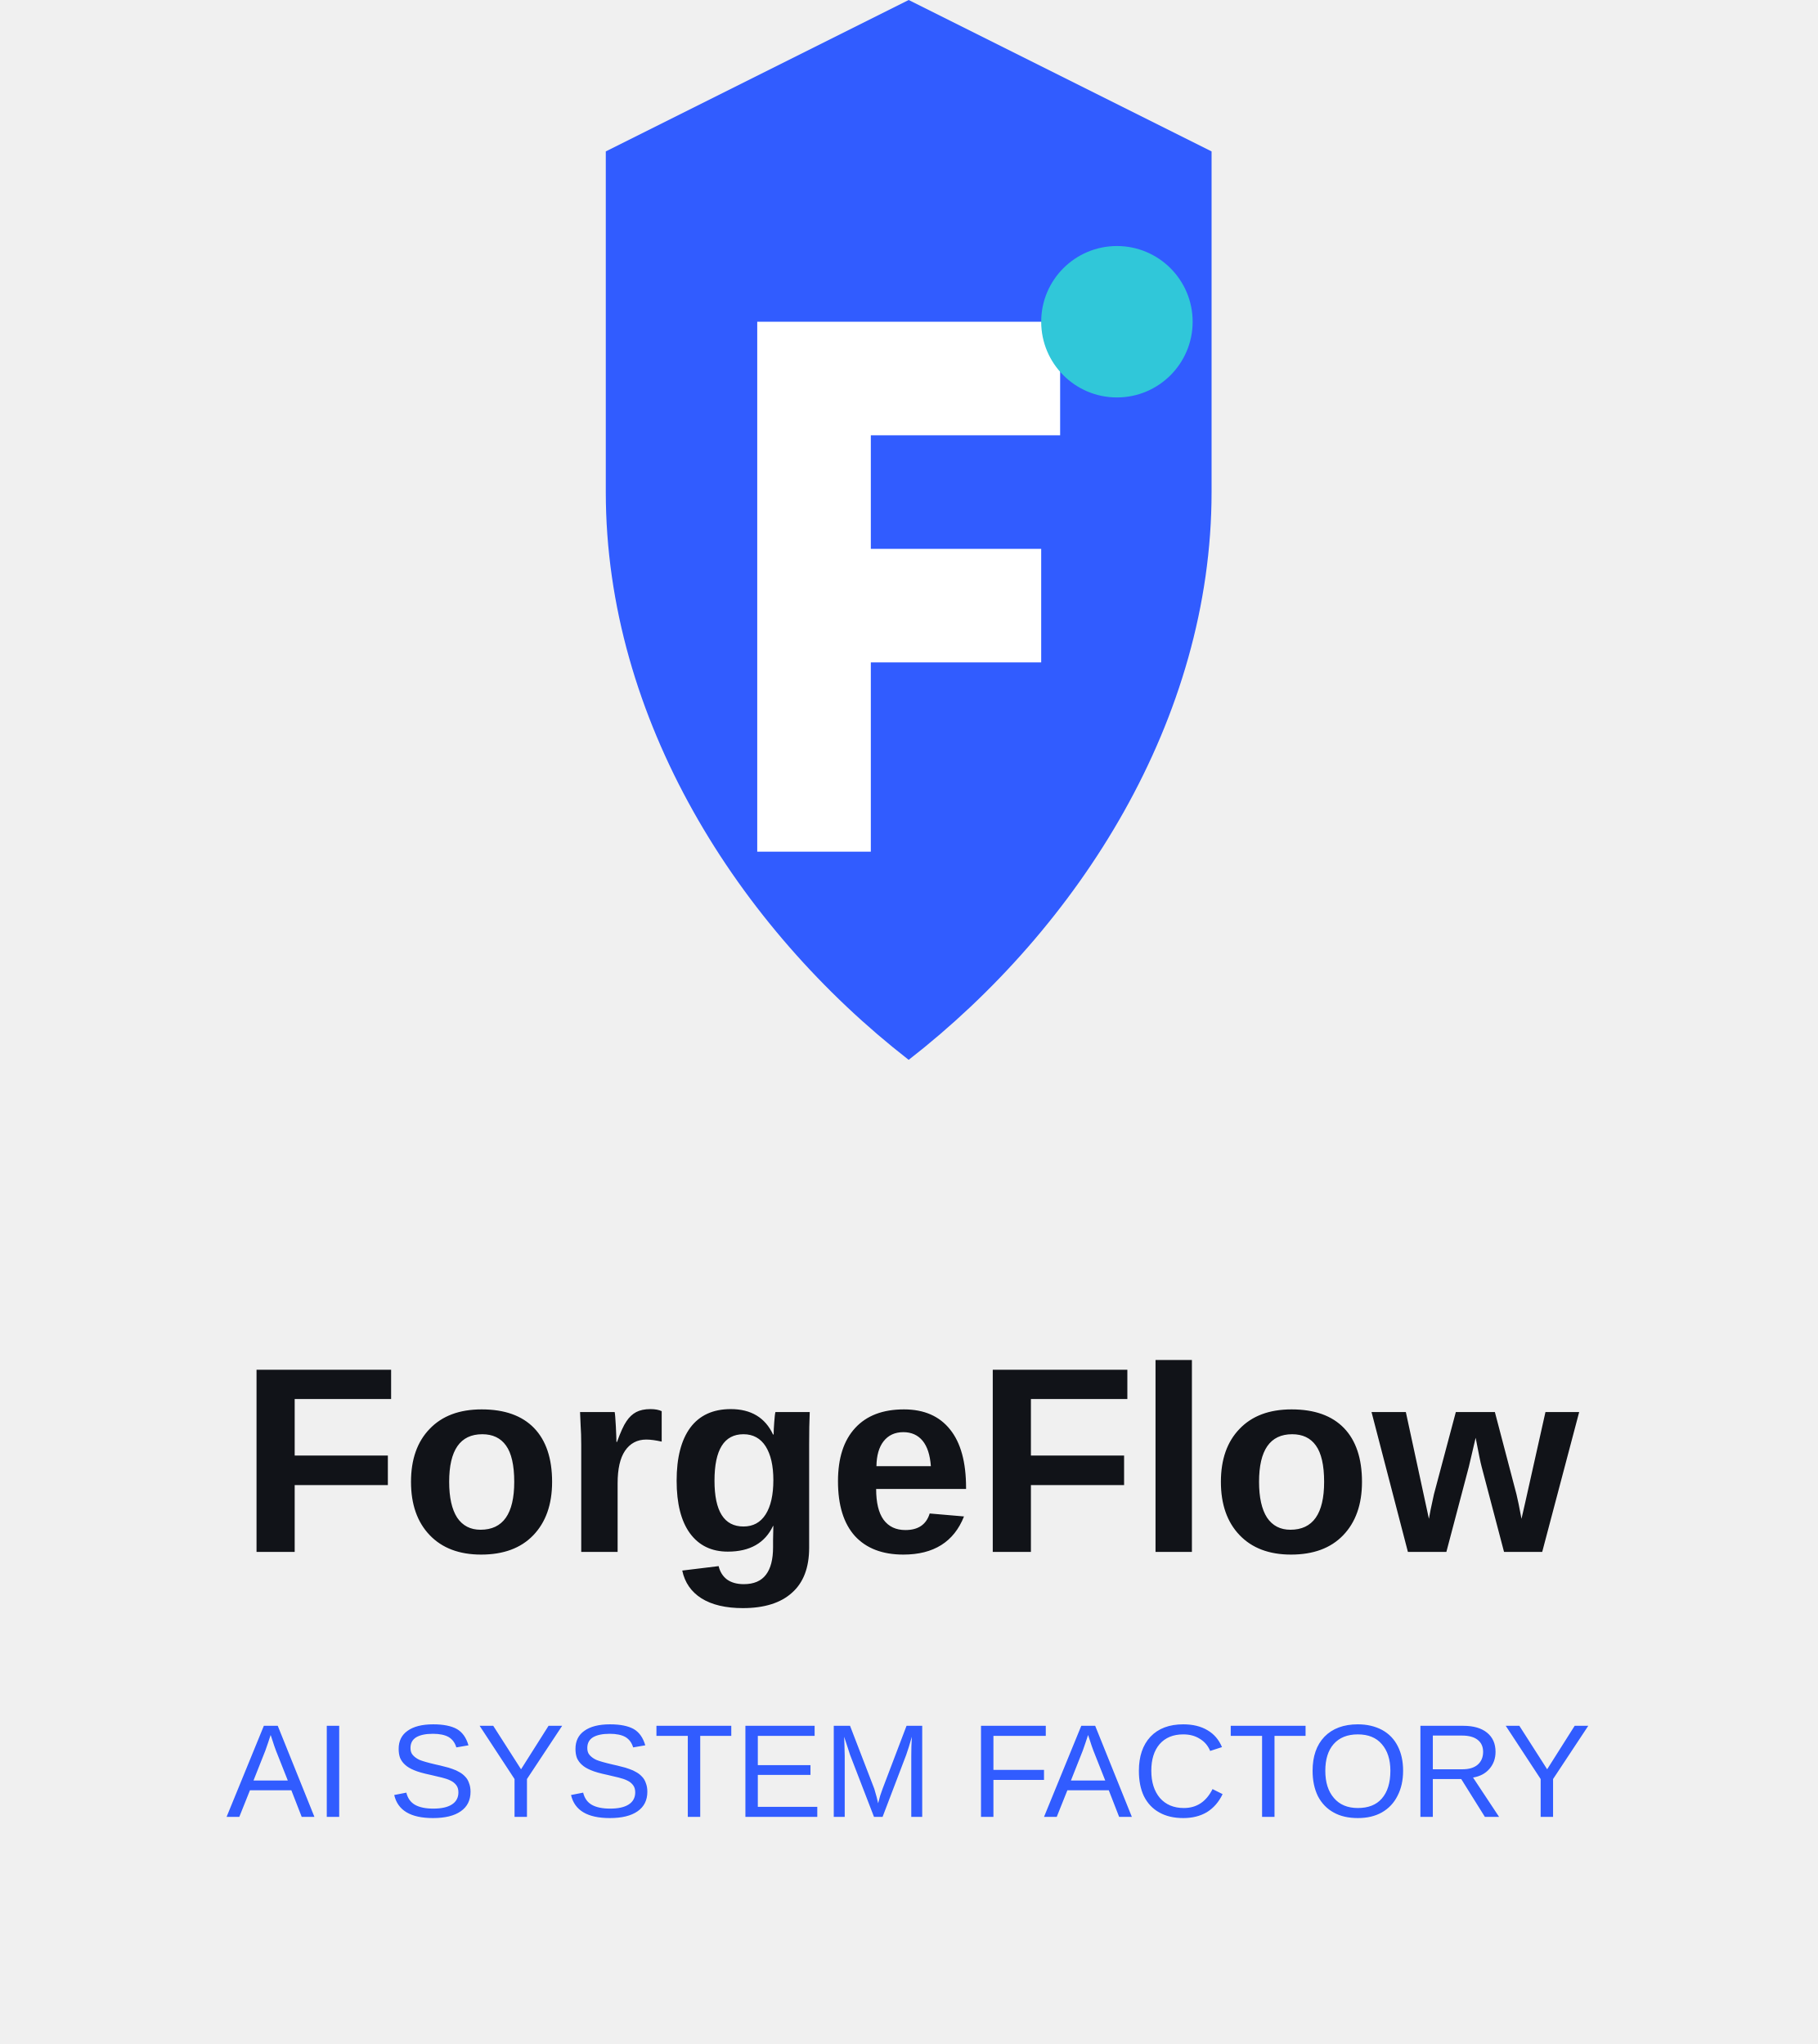
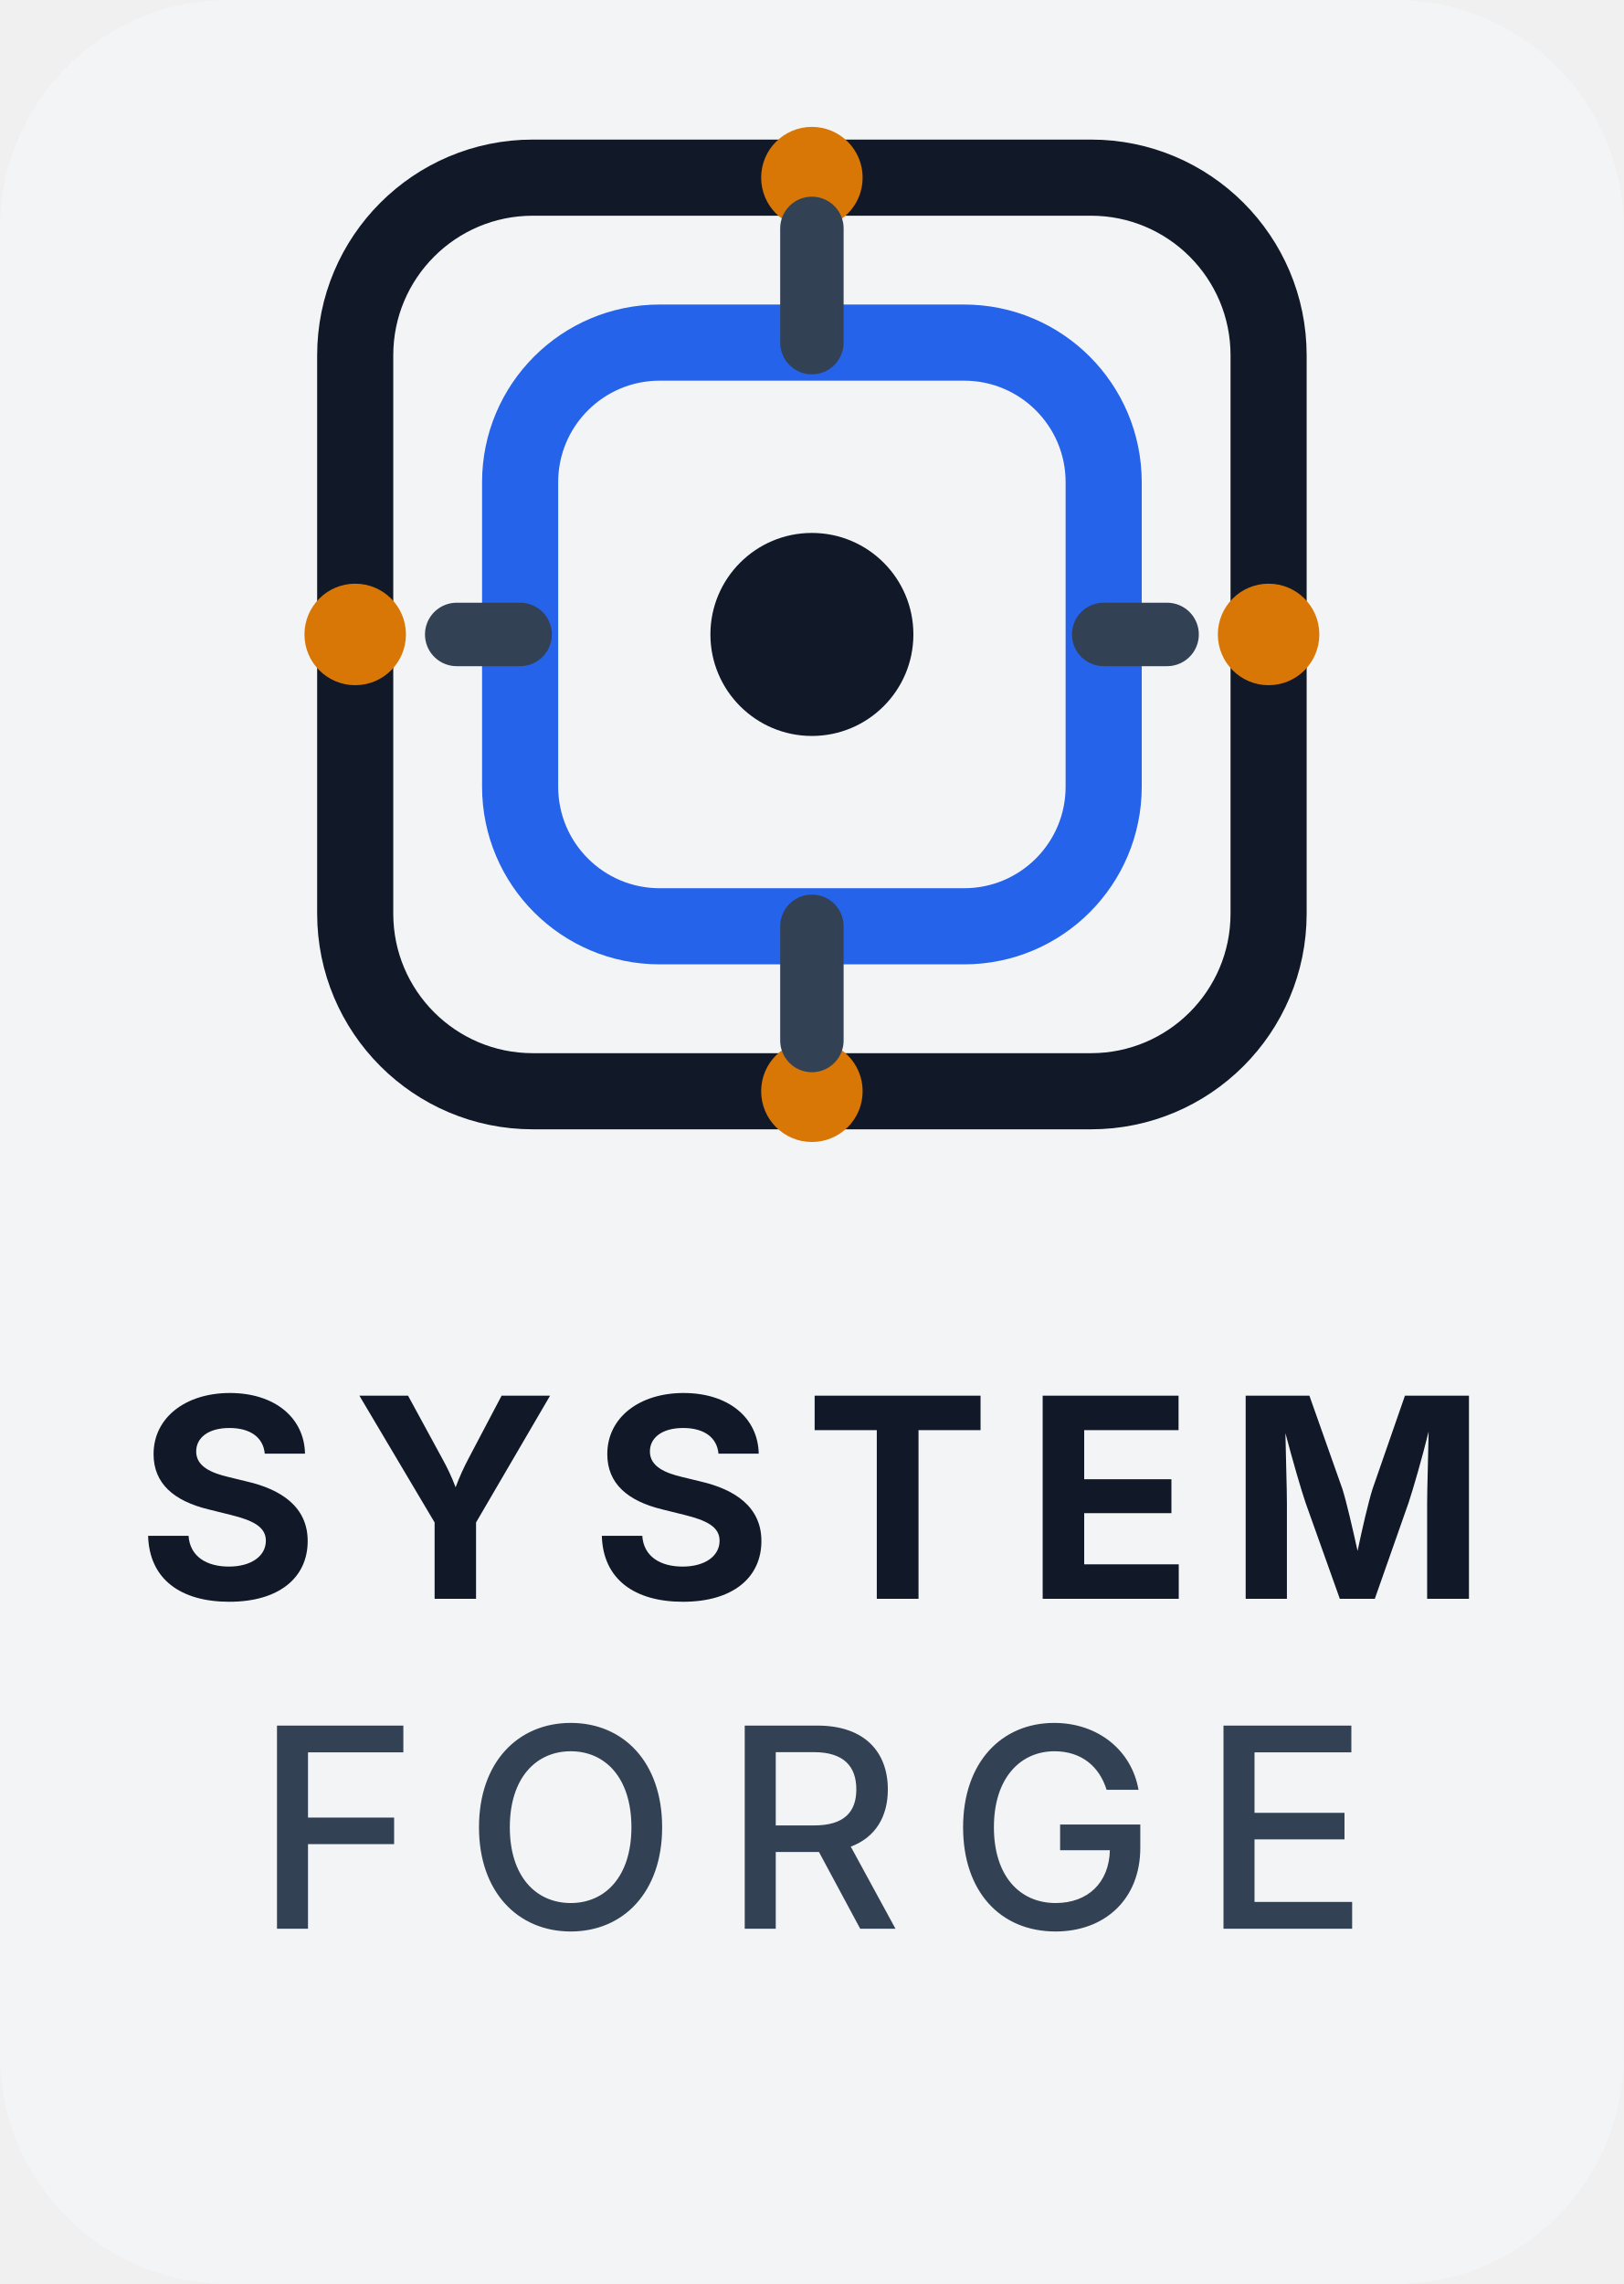
- <svg xmlns="http://www.w3.org/2000/svg" viewBox="0 0 64 108" width="96" height="108" role="img" aria-label="ForgeFlow AI">
-   <path d="M16 8 32 0l16 8v18c0 12-7 23-16 30C23 49 16 38 16 26V8Z" fill="#315CFF" />
-   <path d="M24 17h16v6H30v6h9v6h-9v10h-6V17Z" fill="#FFFFFF" />
-   <circle cx="43" cy="17" r="4" fill="#30C7D9" />
-   <text x="32" y="82" text-anchor="middle" font-family="Arial, sans-serif" font-size="14" font-weight="700" fill="#111318">ForgeFlow</text>
-   <text x="32" y="96" text-anchor="middle" font-family="Arial, sans-serif" font-size="7" fill="#315CFF">AI SYSTEM FACTORY</text>
+ <svg xmlns="http://www.w3.org/2000/svg" viewBox="0 0 256 360" role="img" aria-labelledby="title desc">
+   <rect width="256" height="360" rx="36" fill="#F3F4F6" />
+   <g transform="translate(0 28)">
+     <rect x="56" y="0" width="144" height="144" rx="28" fill="none" stroke="#111827" stroke-width="12" stroke-linejoin="round" />
+     <rect x="82" y="26" width="92" height="92" rx="22" fill="none" stroke="#2563EB" stroke-width="12" stroke-linejoin="round" />
+     <circle cx="128" cy="72" r="16" fill="#111827" />
+     <circle cx="128" cy="0" r="8" fill="#D97706" />
+     <circle cx="200" cy="72" r="8" fill="#D97706" />
+     <circle cx="128" cy="144" r="8" fill="#D97706" />
+     <circle cx="56" cy="72" r="8" fill="#D97706" />
+     <path d="M128 8V26M184 72H174M128 136V118M72 72H82" fill="none" stroke="#334155" stroke-width="10" stroke-linecap="round" />
+   </g>
+   <g fill="#111827" font-family="Inter, Arial, sans-serif" text-anchor="middle">
+     <text x="128" y="252" font-size="44" font-weight="700" letter-spacing="0.12em">SYSTEM</text>
+     <text x="128" y="304" font-size="44" font-weight="500" letter-spacing="0.16em" fill="#334155">FORGE</text>
+   </g>
</svg>
